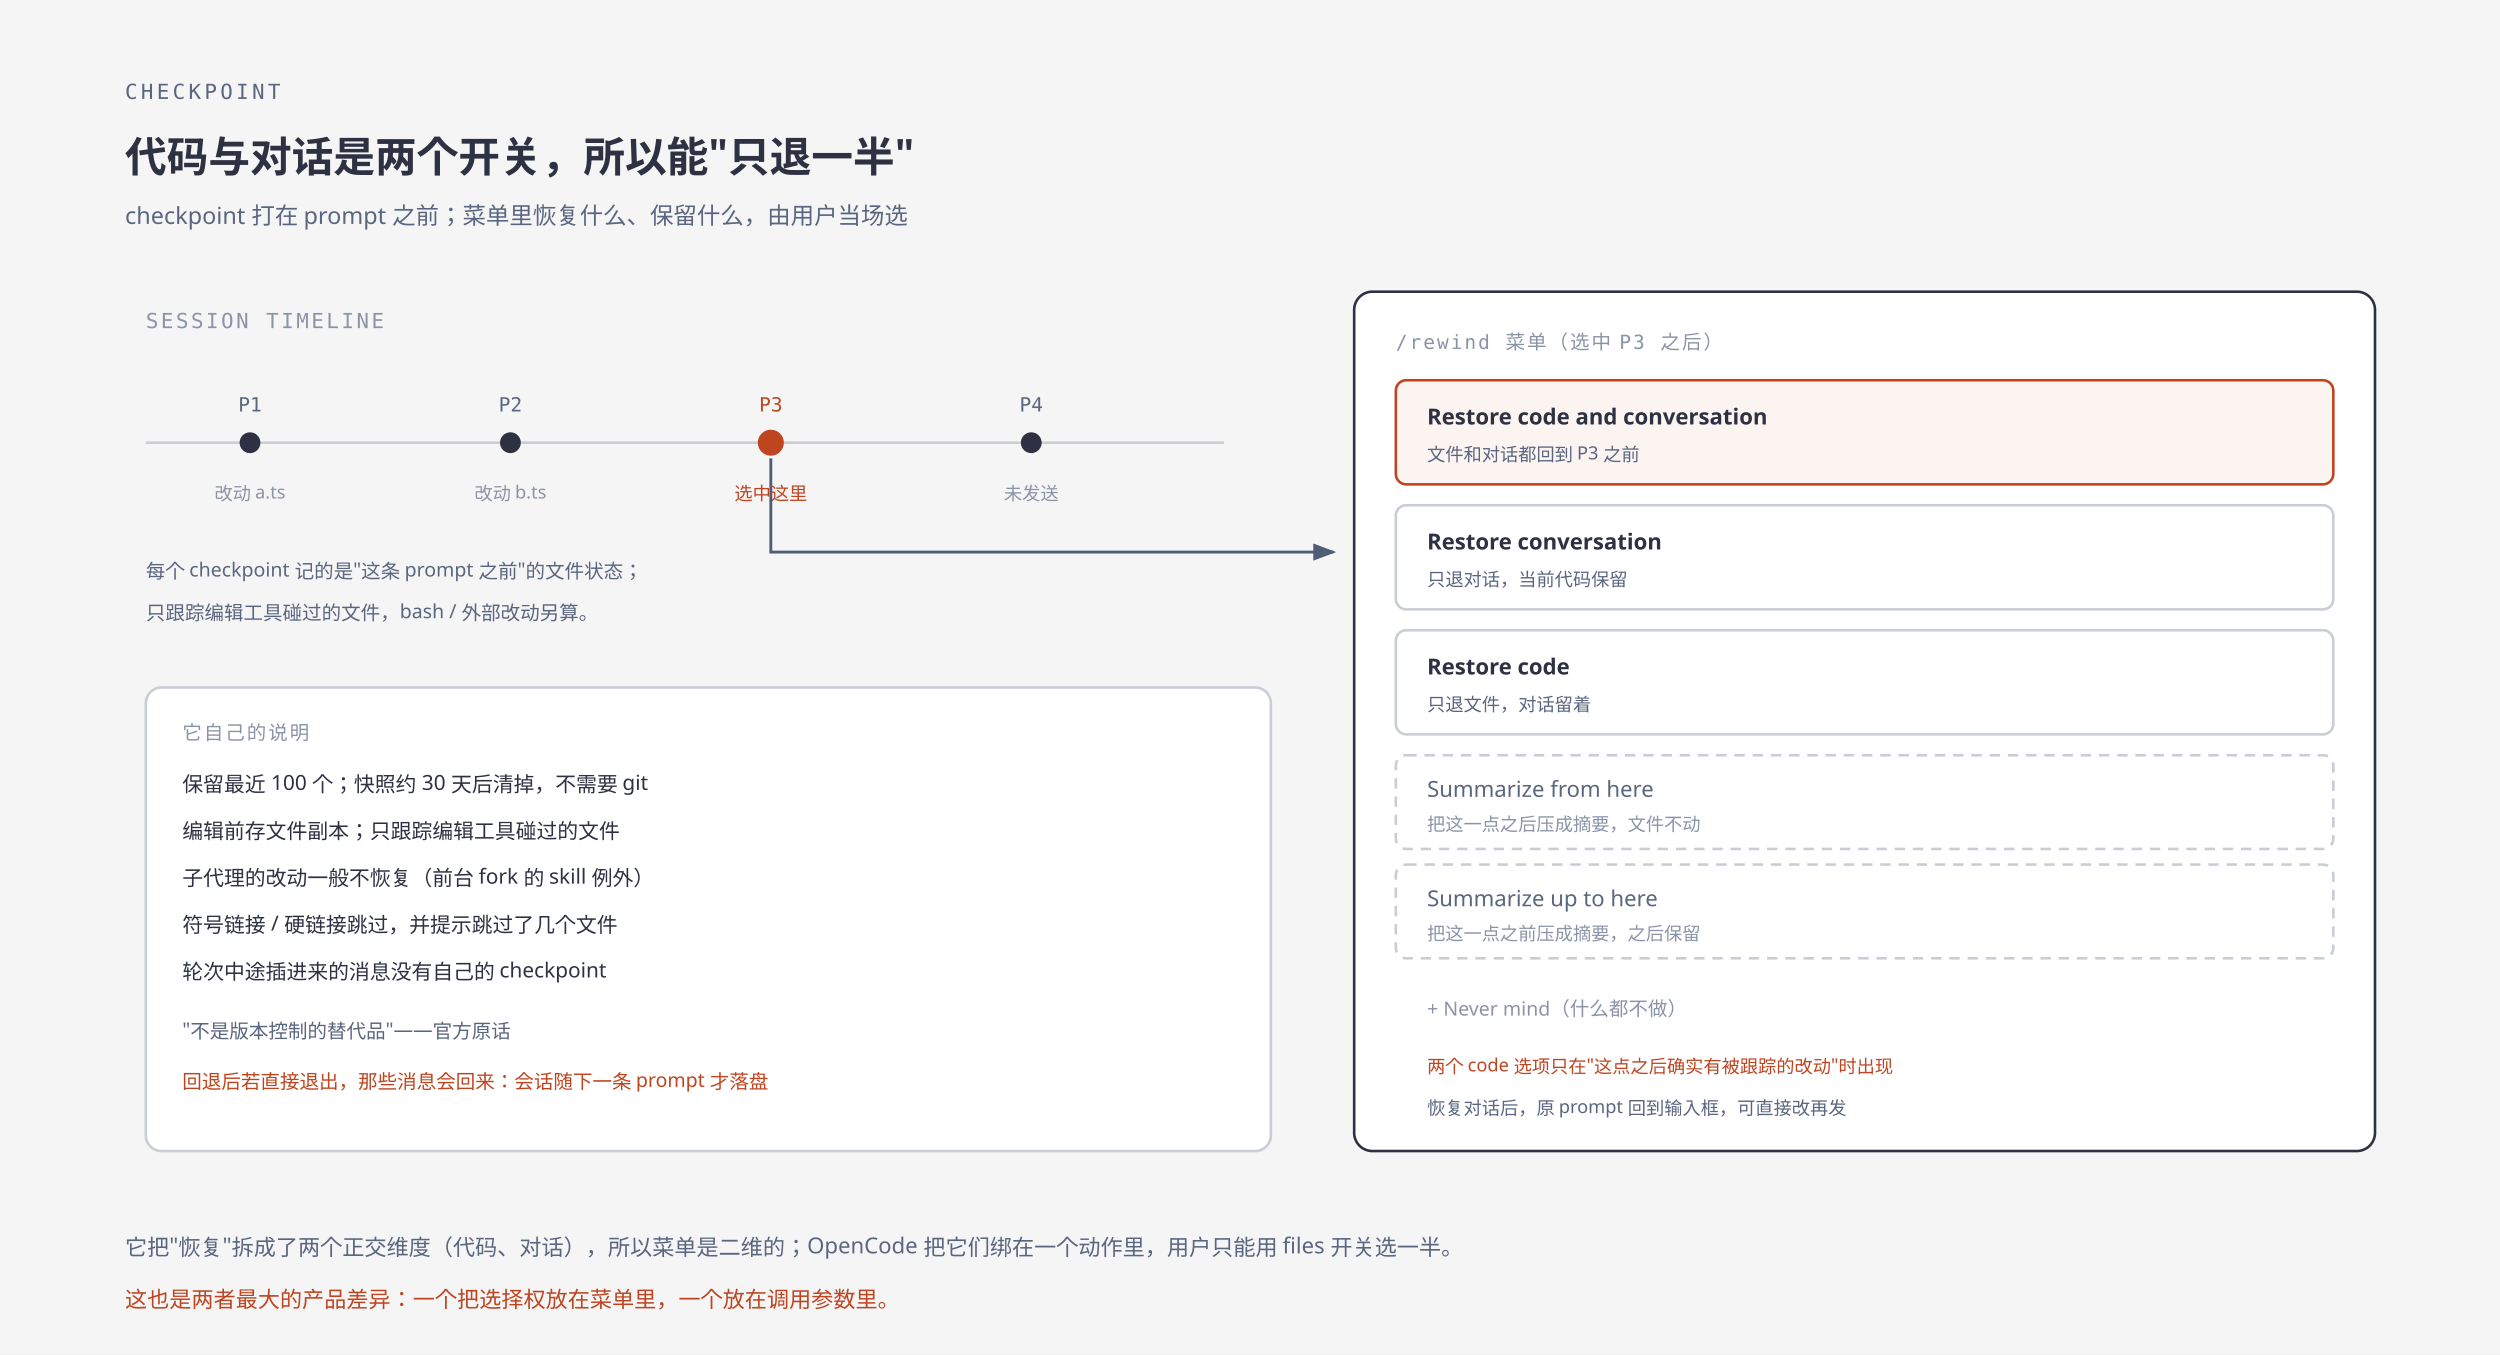
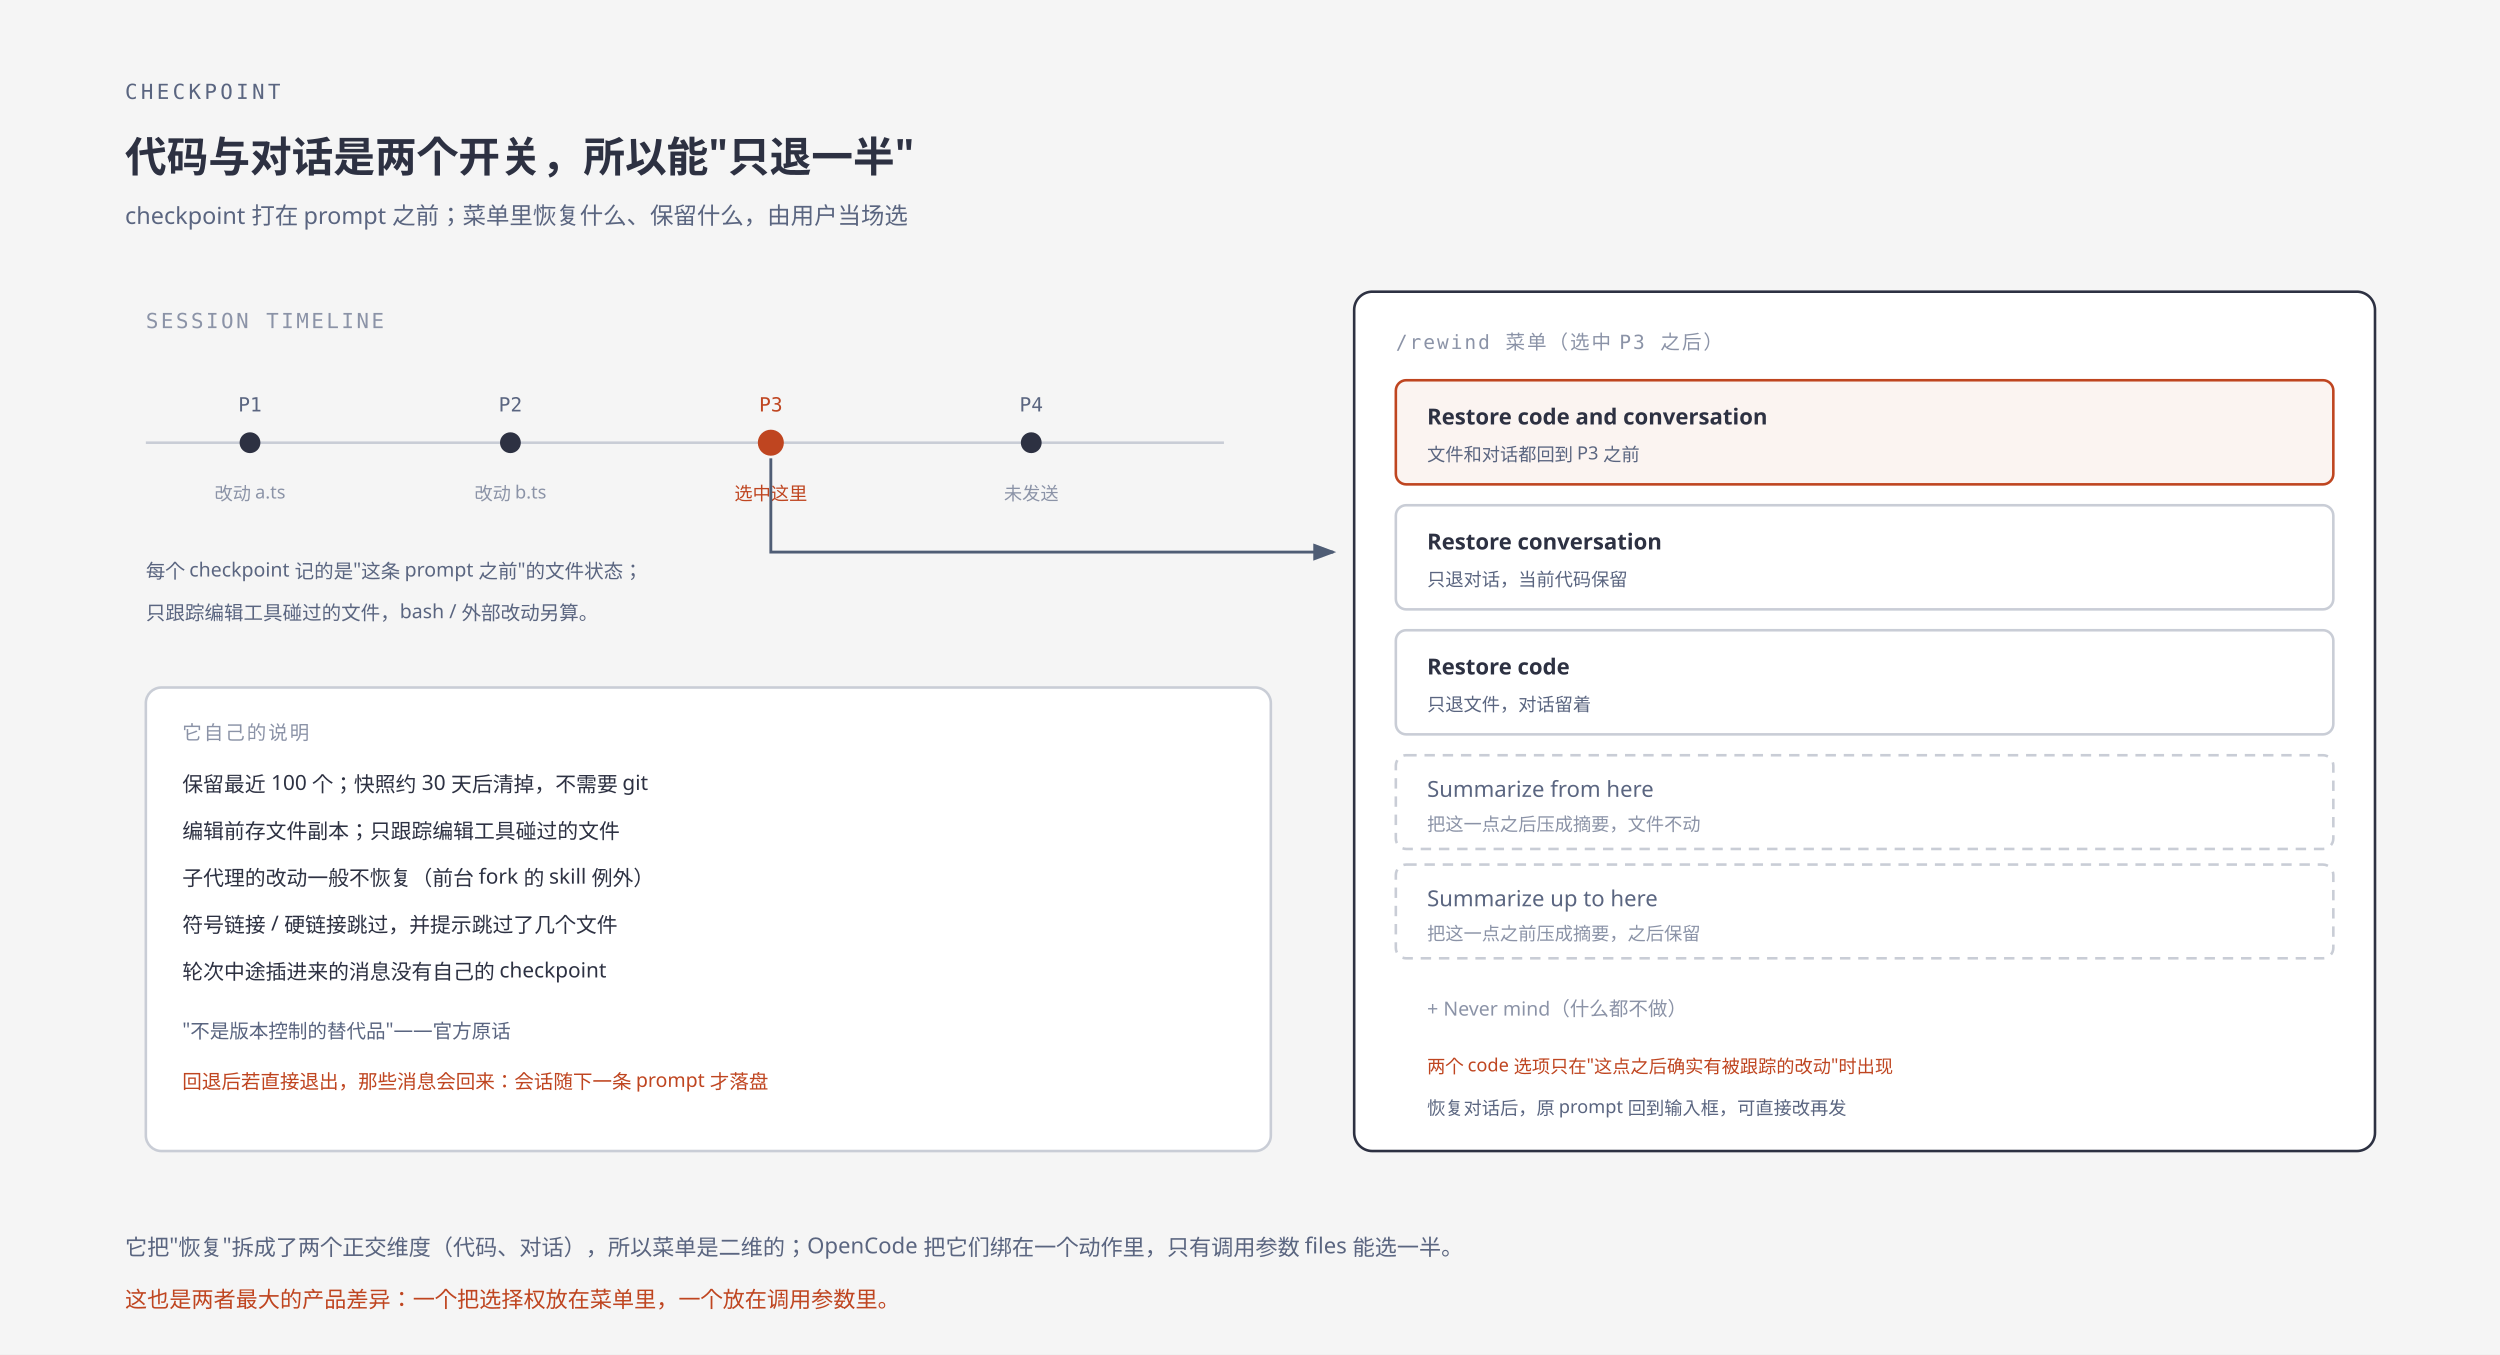
<svg xmlns="http://www.w3.org/2000/svg" width="960" height="520" viewBox="0 0 960 520" role="img" aria-labelledby="r4-title r4-desc">
  <defs>
    <marker id="r4-arrow" markerWidth="8" markerHeight="6" refX="7" refY="3" orient="auto">
      <polygon points="0 0, 8 3, 0 6" fill="#4f5d75" />
    </marker>
    <marker id="r4-arrow-accent" markerWidth="8" markerHeight="6" refX="7" refY="3" orient="auto">
      <polygon points="0 0, 8 3, 0 6" fill="#bf4520" />
    </marker>
  </defs>
  <rect width="100%" height="100%" fill="#f5f5f5" />
  <text x="48" y="38" font-family="'Geist Mono','SF Mono',ui-monospace,monospace" font-size="8" font-weight="500" letter-spacing="0.16em" fill="#5a6580">CHECKPOINT</text>
  <text x="48" y="66" font-family="'Geist','PingFang SC','Noto Sans SC',system-ui,sans-serif" font-size="16" font-weight="600" fill="#2d3142">代码与对话是两个开关，所以能"只退一半"</text>
  <text x="48" y="86" font-family="'Geist','PingFang SC','Noto Sans SC',system-ui,sans-serif" font-size="9" fill="#5a6580">checkpoint 打在 prompt 之前；菜单里恢复什么、保留什么，由用户当场选</text>
  <text x="56" y="126" font-family="'Geist Mono','SF Mono',ui-monospace,monospace" font-size="8" letter-spacing="0.12em" fill="#8b93a7">SESSION TIMELINE</text>
  <line x1="56" y1="170" x2="470" y2="170" stroke="#c9cdd6" stroke-width="1" />
  <circle cx="96" cy="170" r="4" fill="#2d3142" />
  <text x="96" y="158" text-anchor="middle" font-family="'Geist Mono','SF Mono',ui-monospace,monospace" font-size="7.5" fill="#5a6580">P1</text>
  <circle cx="196" cy="170" r="4" fill="#2d3142" />
  <text x="196" y="158" text-anchor="middle" font-family="'Geist Mono','SF Mono',ui-monospace,monospace" font-size="7.5" fill="#5a6580">P2</text>
  <circle cx="296" cy="170" r="5" fill="#bf4520" />
  <text x="296" y="158" text-anchor="middle" font-family="'Geist Mono','SF Mono',ui-monospace,monospace" font-size="7.5" fill="#bf4520">P3</text>
  <circle cx="396" cy="170" r="4" fill="#2d3142" />
  <text x="396" y="158" text-anchor="middle" font-family="'Geist Mono','SF Mono',ui-monospace,monospace" font-size="7.5" fill="#5a6580">P4</text>
  <text x="96" y="192" text-anchor="middle" font-family="'Geist','PingFang SC','Noto Sans SC',system-ui,sans-serif" font-size="7" fill="#8b93a7">改动 a.ts</text>
  <text x="196" y="192" text-anchor="middle" font-family="'Geist','PingFang SC','Noto Sans SC',system-ui,sans-serif" font-size="7" fill="#8b93a7">改动 b.ts</text>
  <text x="296" y="192" text-anchor="middle" font-family="'Geist','PingFang SC','Noto Sans SC',system-ui,sans-serif" font-size="7" fill="#bf4520">选中这里</text>
  <text x="396" y="192" text-anchor="middle" font-family="'Geist','PingFang SC','Noto Sans SC',system-ui,sans-serif" font-size="7" fill="#8b93a7">未发送</text>
  <text x="56" y="222" font-family="'Geist','PingFang SC','Noto Sans SC',system-ui,sans-serif" font-size="7.5" fill="#5a6580">每个 checkpoint 记的是"这条 prompt 之前"的文件状态；</text>
  <text x="56" y="238" font-family="'Geist','PingFang SC','Noto Sans SC',system-ui,sans-serif" font-size="7.5" fill="#5a6580">只跟踪编辑工具碰过的文件，bash / 外部改动另算。</text>
  <rect x="520" y="112" width="392" height="330" rx="7" fill="#ffffff" stroke="#2d3142" stroke-width="1" />
  <text x="536" y="134" font-family="'Geist Mono','SF Mono',ui-monospace,monospace" font-size="7.5" letter-spacing="0.1em" fill="#8b93a7">/rewind 菜单（选中 P3 之后）</text>
  <rect x="536" y="146" width="360" height="40" rx="4" fill="rgba(191,69,32,0.06)" stroke="#bf4520" stroke-width="1" />
  <text x="548" y="163" font-family="'Geist','PingFang SC','Noto Sans SC',system-ui,sans-serif" font-size="8.5" font-weight="600" fill="#2d3142">Restore code and conversation</text>
  <text x="548" y="177" font-family="'Geist','PingFang SC','Noto Sans SC',system-ui,sans-serif" font-size="7" fill="#5a6580">文件和对话都回到 P3 之前</text>
  <rect x="536" y="194" width="360" height="40" rx="4" fill="#ffffff" stroke="#c9cdd6" stroke-width="1" />
  <text x="548" y="211" font-family="'Geist','PingFang SC','Noto Sans SC',system-ui,sans-serif" font-size="8.5" font-weight="600" fill="#2d3142">Restore conversation</text>
  <text x="548" y="225" font-family="'Geist','PingFang SC','Noto Sans SC',system-ui,sans-serif" font-size="7" fill="#5a6580">只退对话，当前代码保留</text>
  <rect x="536" y="242" width="360" height="40" rx="4" fill="#ffffff" stroke="#c9cdd6" stroke-width="1" />
  <text x="548" y="259" font-family="'Geist','PingFang SC','Noto Sans SC',system-ui,sans-serif" font-size="8.5" font-weight="600" fill="#2d3142">Restore code</text>
  <text x="548" y="273" font-family="'Geist','PingFang SC','Noto Sans SC',system-ui,sans-serif" font-size="7" fill="#5a6580">只退文件，对话留着</text>
  <rect x="536" y="290" width="360" height="36" rx="4" fill="#ffffff" stroke="#c9cdd6" stroke-width="1" stroke-dasharray="4,3" />
  <text x="548" y="306" font-family="'Geist','PingFang SC','Noto Sans SC',system-ui,sans-serif" font-size="8.5" fill="#5a6580">Summarize from here</text>
  <text x="548" y="319" font-family="'Geist','PingFang SC','Noto Sans SC',system-ui,sans-serif" font-size="7" fill="#8b93a7">把这一点之后压成摘要，文件不动</text>
  <rect x="536" y="332" width="360" height="36" rx="4" fill="#ffffff" stroke="#c9cdd6" stroke-width="1" stroke-dasharray="4,3" />
  <text x="548" y="348" font-family="'Geist','PingFang SC','Noto Sans SC',system-ui,sans-serif" font-size="8.5" fill="#5a6580">Summarize up to here</text>
  <text x="548" y="361" font-family="'Geist','PingFang SC','Noto Sans SC',system-ui,sans-serif" font-size="7" fill="#8b93a7">把这一点之前压成摘要，之后保留</text>
  <text x="548" y="390" font-family="'Geist','PingFang SC','Noto Sans SC',system-ui,sans-serif" font-size="7.5" fill="#8b93a7">+ Never mind（什么都不做）</text>
  <text x="548" y="412" font-family="'Geist','PingFang SC','Noto Sans SC',system-ui,sans-serif" font-size="7" fill="#bf4520">两个 code 选项只在"这点之后确实有被跟踪的改动"时出现</text>
  <text x="548" y="428" font-family="'Geist','PingFang SC','Noto Sans SC',system-ui,sans-serif" font-size="7" fill="#5a6580">恢复对话后，原 prompt 回到输入框，可直接改再发</text>
  <path d="M296,176 V212 H512" fill="none" stroke="#4f5d75" stroke-width="1.1" marker-end="url(#r4-arrow)" />
  <rect x="56" y="264" width="432" height="178" rx="6" fill="#ffffff" stroke="#c9cdd6" stroke-width="1" />
  <text x="70" y="284" font-family="'Geist Mono','SF Mono',ui-monospace,monospace" font-size="7.5" letter-spacing="0.1em" fill="#8b93a7">它自己的说明</text>
  <text x="70" y="304" font-family="'Geist','PingFang SC','Noto Sans SC',system-ui,sans-serif" font-size="8" fill="#2d3142">保留最近 100 个；快照约 30 天后清掉，不需要 git</text>
  <text x="70" y="322" font-family="'Geist','PingFang SC','Noto Sans SC',system-ui,sans-serif" font-size="8" fill="#2d3142">编辑前存文件副本；只跟踪编辑工具碰过的文件</text>
  <text x="70" y="340" font-family="'Geist','PingFang SC','Noto Sans SC',system-ui,sans-serif" font-size="8" fill="#2d3142">子代理的改动一般不恢复（前台 fork 的 skill 例外）</text>
  <text x="70" y="358" font-family="'Geist','PingFang SC','Noto Sans SC',system-ui,sans-serif" font-size="8" fill="#2d3142">符号链接 / 硬链接跳过，并提示跳过了几个文件</text>
  <text x="70" y="376" font-family="'Geist','PingFang SC','Noto Sans SC',system-ui,sans-serif" font-size="8" fill="#2d3142">轮次中途插进来的消息没有自己的 checkpoint</text>
  <text x="70" y="398" font-family="'Geist','PingFang SC','Noto Sans SC',system-ui,sans-serif" font-size="7.5" fill="#5a6580">"不是版本控制的替代品"——官方原话</text>
  <text x="70" y="418" font-family="'Geist','PingFang SC','Noto Sans SC',system-ui,sans-serif" font-size="7.5" fill="#bf4520">回退后若直接退出，那些消息会回来：会话随下一条 prompt 才落盘</text>
-   <text x="48" y="482" font-family="'Geist','PingFang SC','Noto Sans SC',system-ui,sans-serif" font-size="8.5" fill="#5a6580">它把"恢复"拆成了两个正交维度（代码、对话），所以菜单是二维的；OpenCode 把它们绑在一个动作里，用户只能用 files 开关选一半。</text>
+   <text x="48" y="482" font-family="'Geist','PingFang SC','Noto Sans SC',system-ui,sans-serif" font-size="8.5" fill="#5a6580">它把"恢复"拆成了两个正交维度（代码、对话），所以菜单是二维的；OpenCode 把它们绑在一个动作里，只有调用参数 files 能选一半。</text>
  <text x="48" y="502" font-family="'Geist','PingFang SC','Noto Sans SC',system-ui,sans-serif" font-size="8.5" fill="#bf4520">这也是两者最大的产品差异：一个把选择权放在菜单里，一个放在调用参数里。</text>
</svg>
